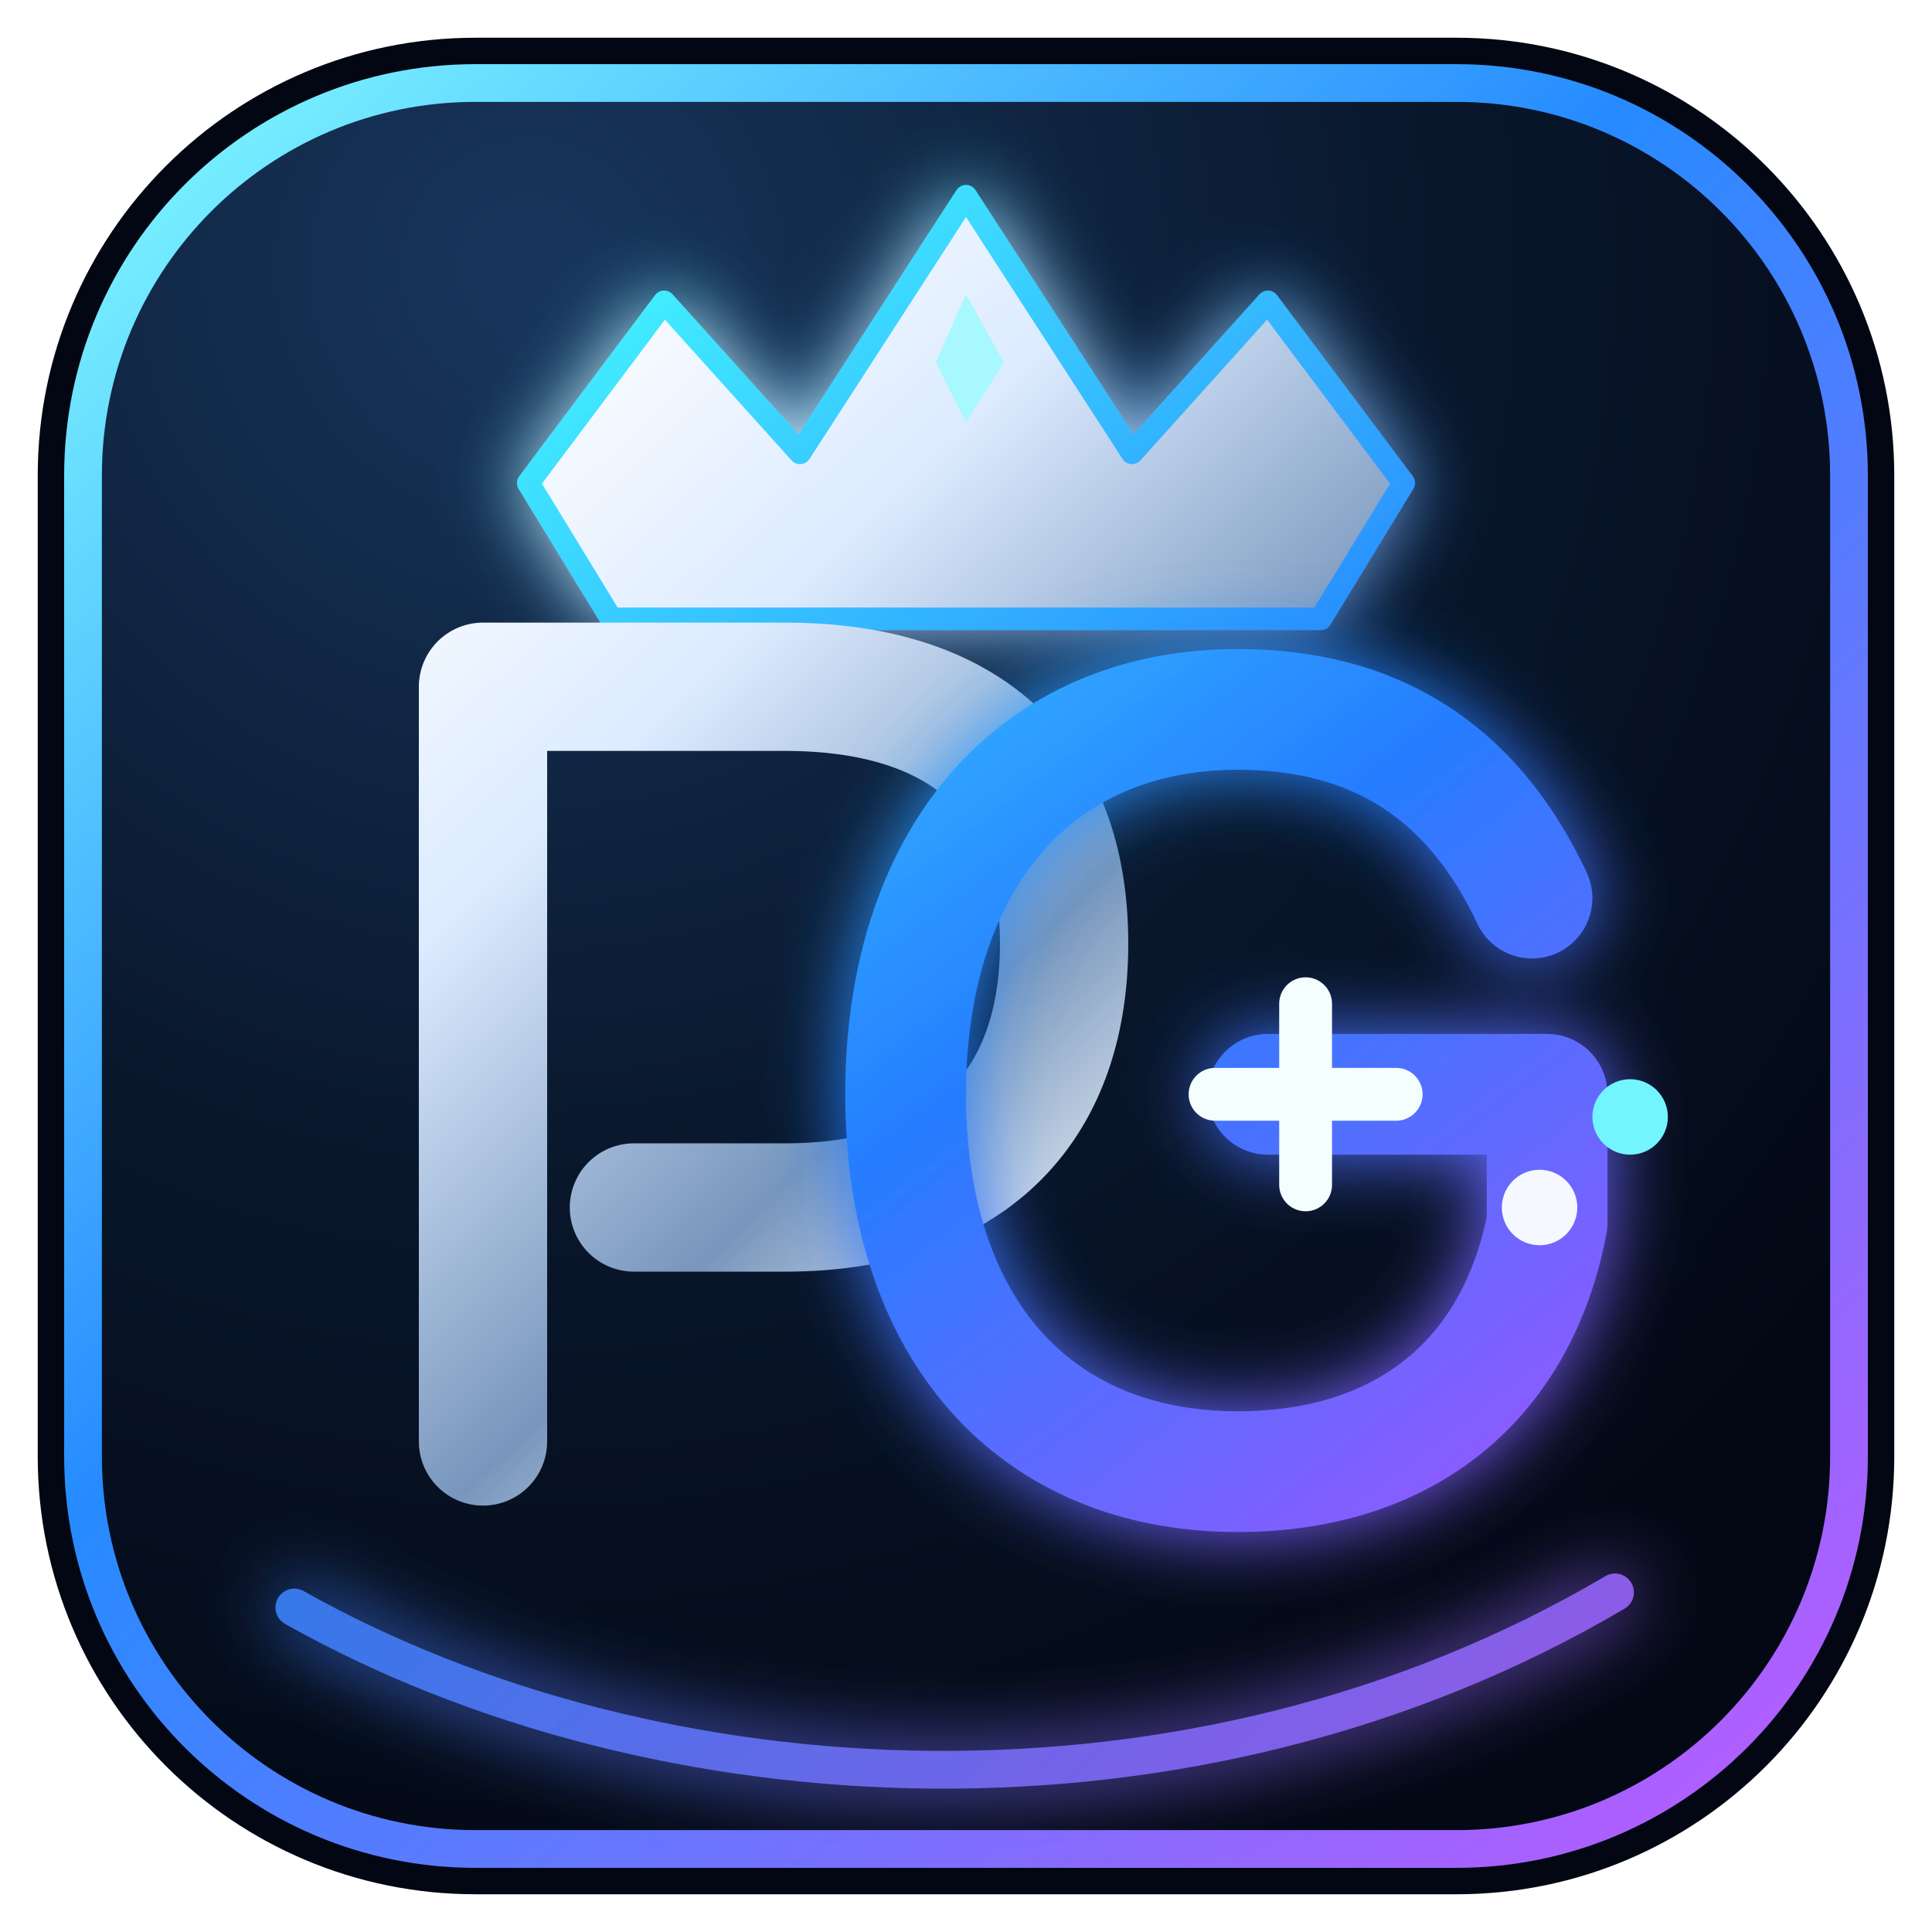
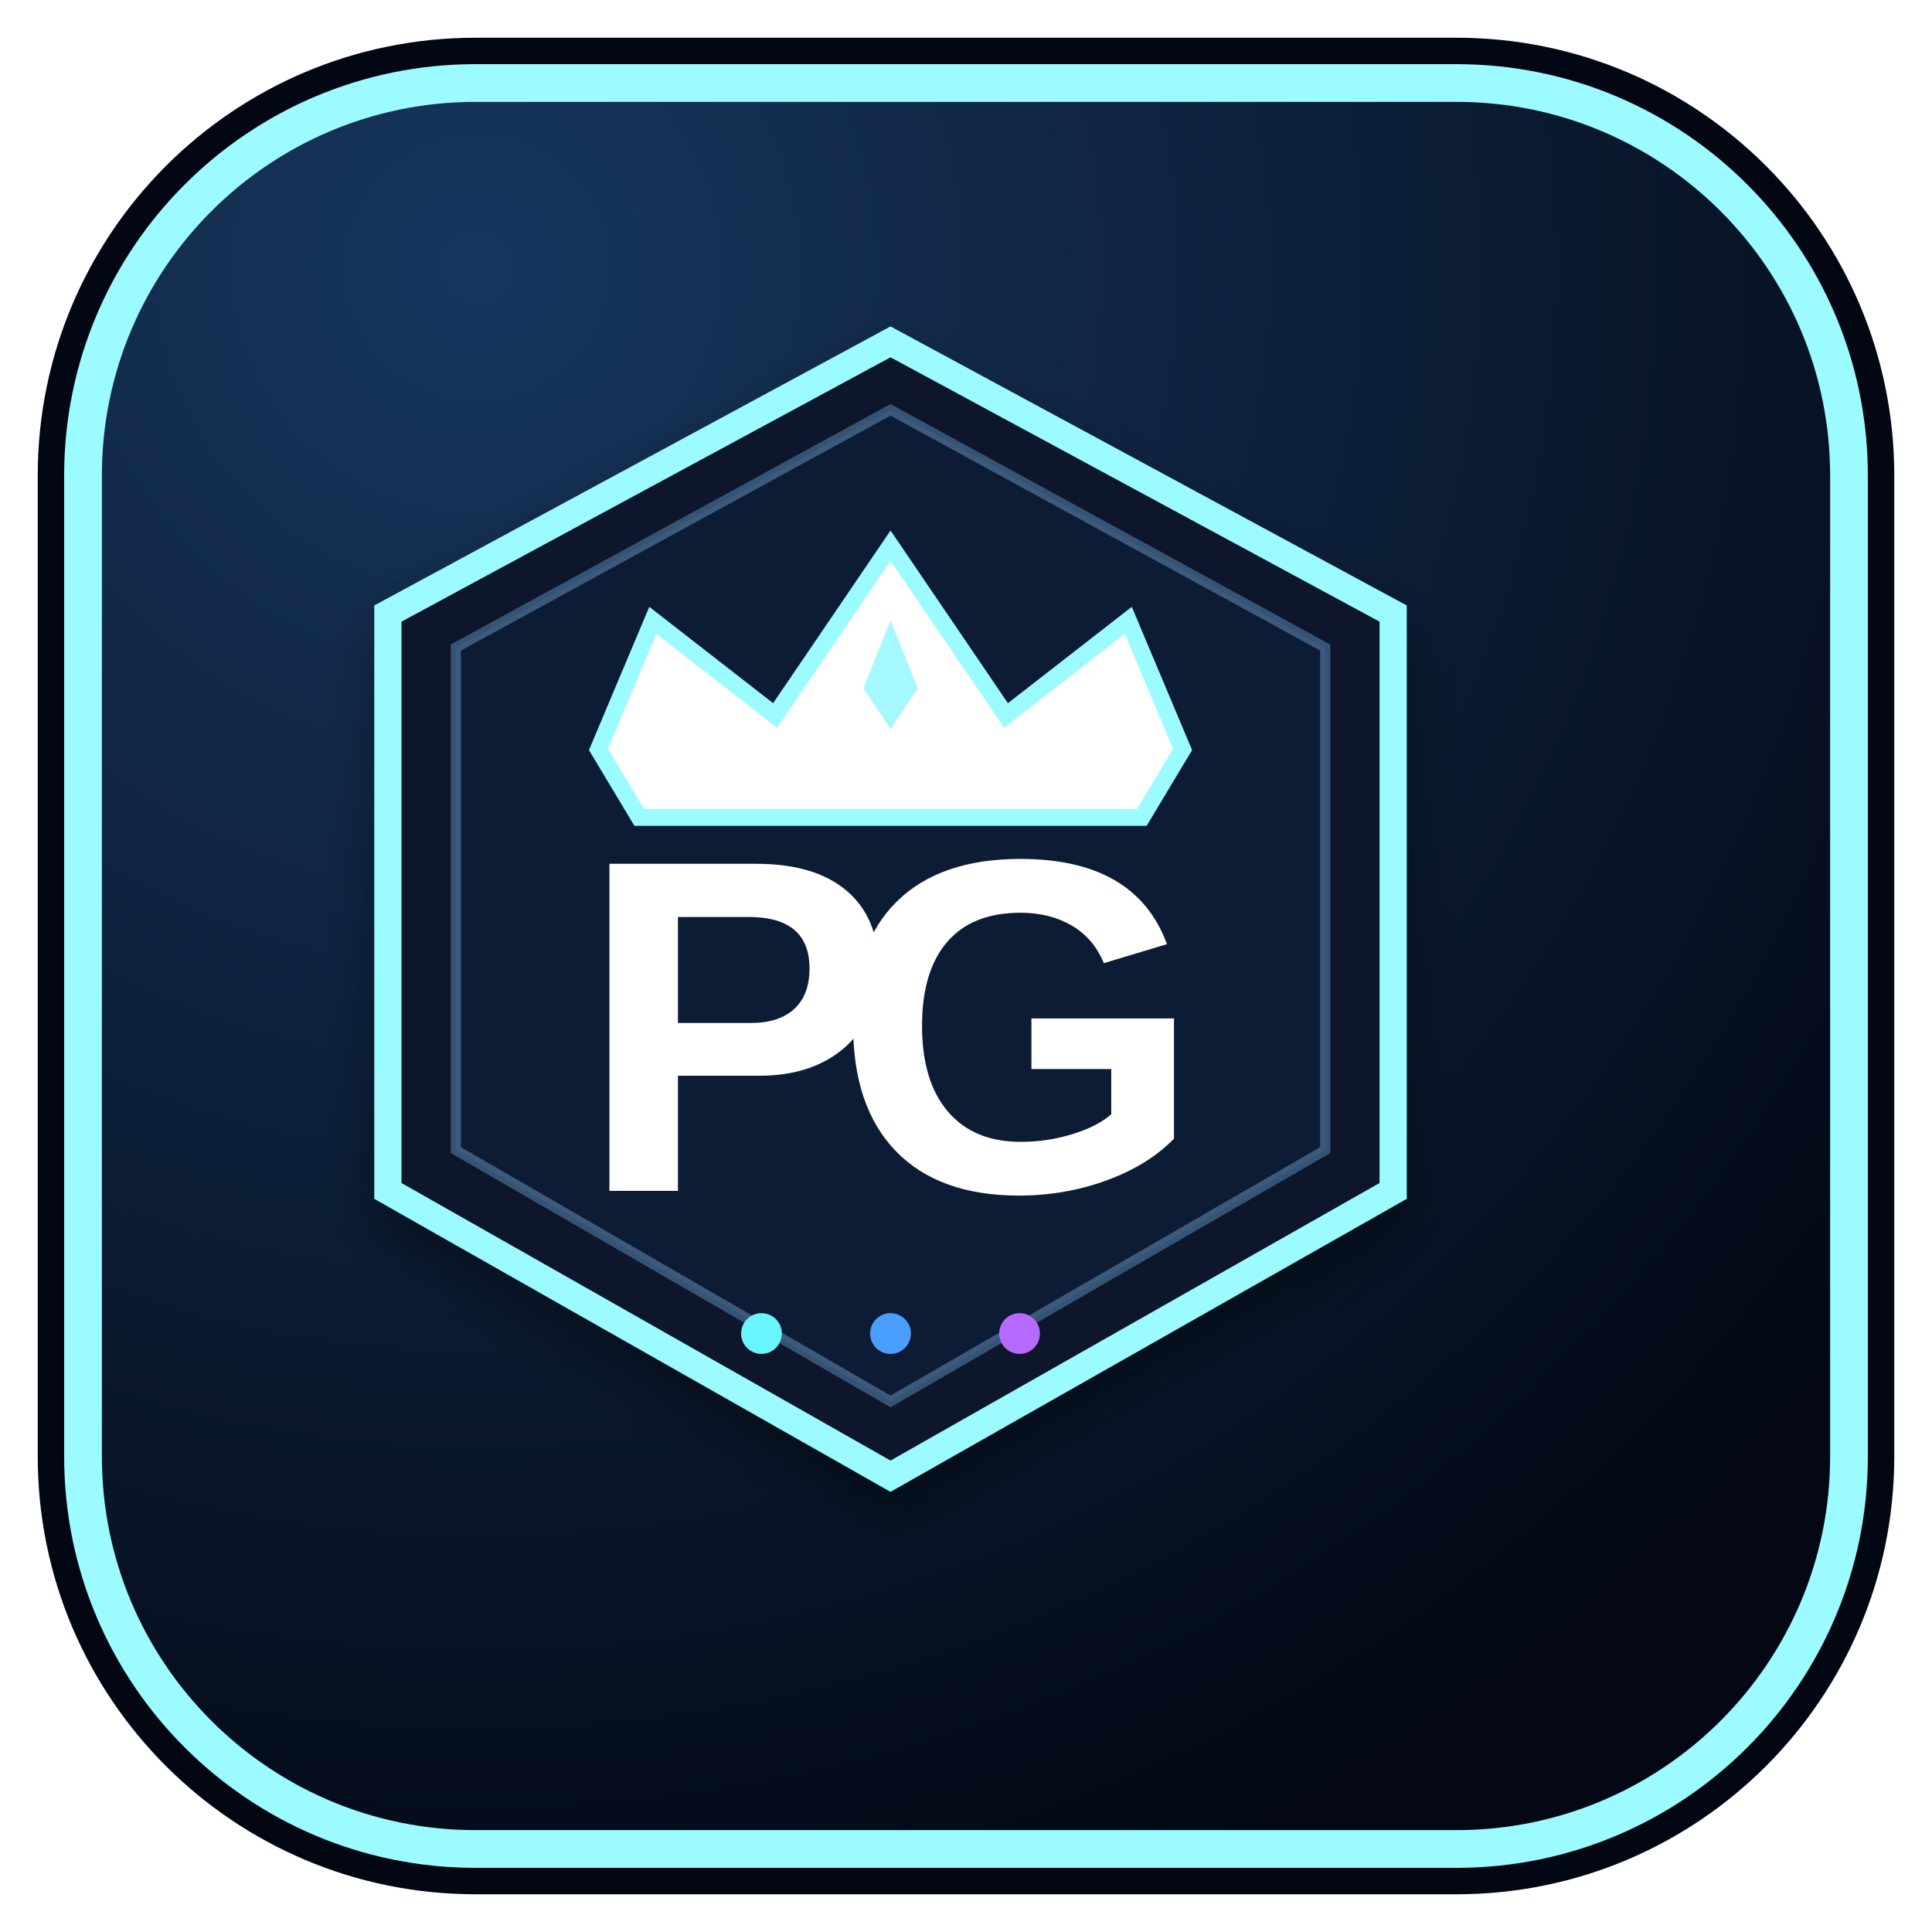
<svg xmlns="http://www.w3.org/2000/svg" viewBox="0 0 256 256" role="img" aria-labelledby="title desc">
  <defs>
-     <linearGradient id="frame" x1="20" y1="12" x2="232" y2="244" gradientUnits="userSpaceOnUse">
-       <stop stop-color="#7DF7FF" />
-       <stop offset=".42" stop-color="#268BFF" />
-       <stop offset="1" stop-color="#B65CFF" />
+     <linearGradient id="edge" x1="16" y1="12" x2="240" y2="244">
+       <stop stop-color="#9CFBFF" />
+       <stop offset=".48" stop-color="#287DFF" />
+       <stop offset="1" stop-color="#B56AFF" />
    </linearGradient>
-     <linearGradient id="chrome" x1="55" y1="55" x2="198" y2="204" gradientUnits="userSpaceOnUse">
+     <linearGradient id="metal" x1="44" y1="36" x2="210" y2="218">
      <stop stop-color="#FFF" />
-       <stop offset=".25" stop-color="#DCEBFF" />
-       <stop offset=".52" stop-color="#7896BC" />
-       <stop offset=".72" stop-color="#F8FCFF" />
+       <stop offset=".3" stop-color="#CFE4FF" />
+       <stop offset=".58" stop-color="#7896BC" />
+       <stop offset=".82" stop-color="#F8FCFF" />
      <stop offset="1" stop-color="#8CA8CE" />
    </linearGradient>
-     <linearGradient id="neon" x1="80" y1="35" x2="220" y2="220" gradientUnits="userSpaceOnUse">
-       <stop stop-color="#42F3FF" />
-       <stop offset=".5" stop-color="#267DFF" />
-       <stop offset="1" stop-color="#B44EFF" />
-     </linearGradient>
-     <radialGradient id="bg" cx="25%" cy="10%" r="95%">
-       <stop stop-color="#18365D" />
-       <stop offset=".55" stop-color="#09172C" />
+     <radialGradient id="bg" cx="22%" cy="10%" r="100%">
+       <stop stop-color="#17365E" />
      <stop offset="1" stop-color="#030814" />
    </radialGradient>
-     <filter id="glow" x="-60%" y="-60%" width="220%" height="220%">
-       <feGaussianBlur stdDeviation="5" result="blur" />
+     <filter id="glow" x="-40%" y="-40%" width="180%" height="190%">
+       <feGaussianBlur in="SourceAlpha" stdDeviation="4" result="b" />
+       <feOffset dy="4" />
+       <feComponentTransfer>
+         <feFuncA type="linear" slope=".4" />
+       </feComponentTransfer>
      <feMerge>
-         <feMergeNode in="blur" />
+         <feMergeNode />
        <feMergeNode in="SourceGraphic" />
      </feMerge>
    </filter>
  </defs>
  <rect x="5" y="5" width="246" height="246" rx="58" fill="#020713" />
-   <rect x="11" y="11" width="234" height="234" rx="52" fill="url(#bg)" stroke="url(#frame)" stroke-width="5" />
-   <path d="M70 64l18-24 18 20 22-34 22 34 18-20 18 24-11 18H81Z" fill="url(#chrome)" stroke="url(#neon)" stroke-width="3" stroke-linejoin="round" filter="url(#glow)" />
-   <path d="M124 48l4-9 5 9-5 8Z" fill="#A7F8FF" />
-   <path d="M64 191V91h40c24 0 37 12 37 34s-13 35-37 35H84" fill="none" stroke="url(#chrome)" stroke-width="17" stroke-linecap="round" stroke-linejoin="round" />
-   <path d="M203 119c-8-17-21-25-39-25-27 0-44 20-44 51s17 50 44 50c22 0 37-12 41-33v-17h-37" fill="none" stroke="url(#neon)" stroke-width="16" stroke-linecap="round" stroke-linejoin="round" filter="url(#glow)" />
-   <path d="M161 145h24m-12-12v24" stroke="#F4FEFF" stroke-width="7" stroke-linecap="round" />
-   <circle cx="204" cy="160" r="5" fill="#F6F8FF" />
-   <circle cx="216" cy="148" r="5" fill="#72F5FF" />
-   <path d="M39 213c48 27 119 31 175-2" fill="none" stroke="url(#frame)" stroke-width="5" stroke-linecap="round" opacity=".9" filter="url(#glow)" />
+   <rect x="11" y="11" width="234" height="234" rx="52" fill="url(#bg)" stroke="url(#edge)" stroke-width="5" />
+   <g transform="translate(37 39) scale(.9)" filter="url(#glow)">
+     <path d="M90 7 164 47V132L90 174 16 132V47Z" fill="#071329" stroke="url(#edge)" stroke-width="4" />
+     <path d="M90 17 154 52V126L90 163 26 126V52Z" fill="#B6D8FF" fill-opacity=".06" stroke="#8AC8FF" stroke-opacity=".35" stroke-width="1.5" />
+     <path d="M47 67 55 48 73 62 90 37 107 62 125 48 133 67 127 77H53Z" fill="url(#metal)" stroke="url(#edge)" stroke-width="2.5" />
+     <path d="M90 48 94 58 90 64 86 58Z" fill="#A6F8FF" />
+     <text x="90" y="132" text-anchor="middle" fill="url(#metal)" font-family="Arial,sans-serif" font-size="70" font-weight="900" letter-spacing="-9">PG</text>
+     <path d="M55 145H125" stroke="url(#edge)" stroke-width="3" stroke-linecap="round" />
+     <circle cx="71" cy="153" r="3" fill="#6BF4FF" />
+     <circle cx="90" cy="153" r="3" fill="#4A9EFF" />
+     <circle cx="109" cy="153" r="3" fill="#B76BFF" />
+   </g>
</svg>
